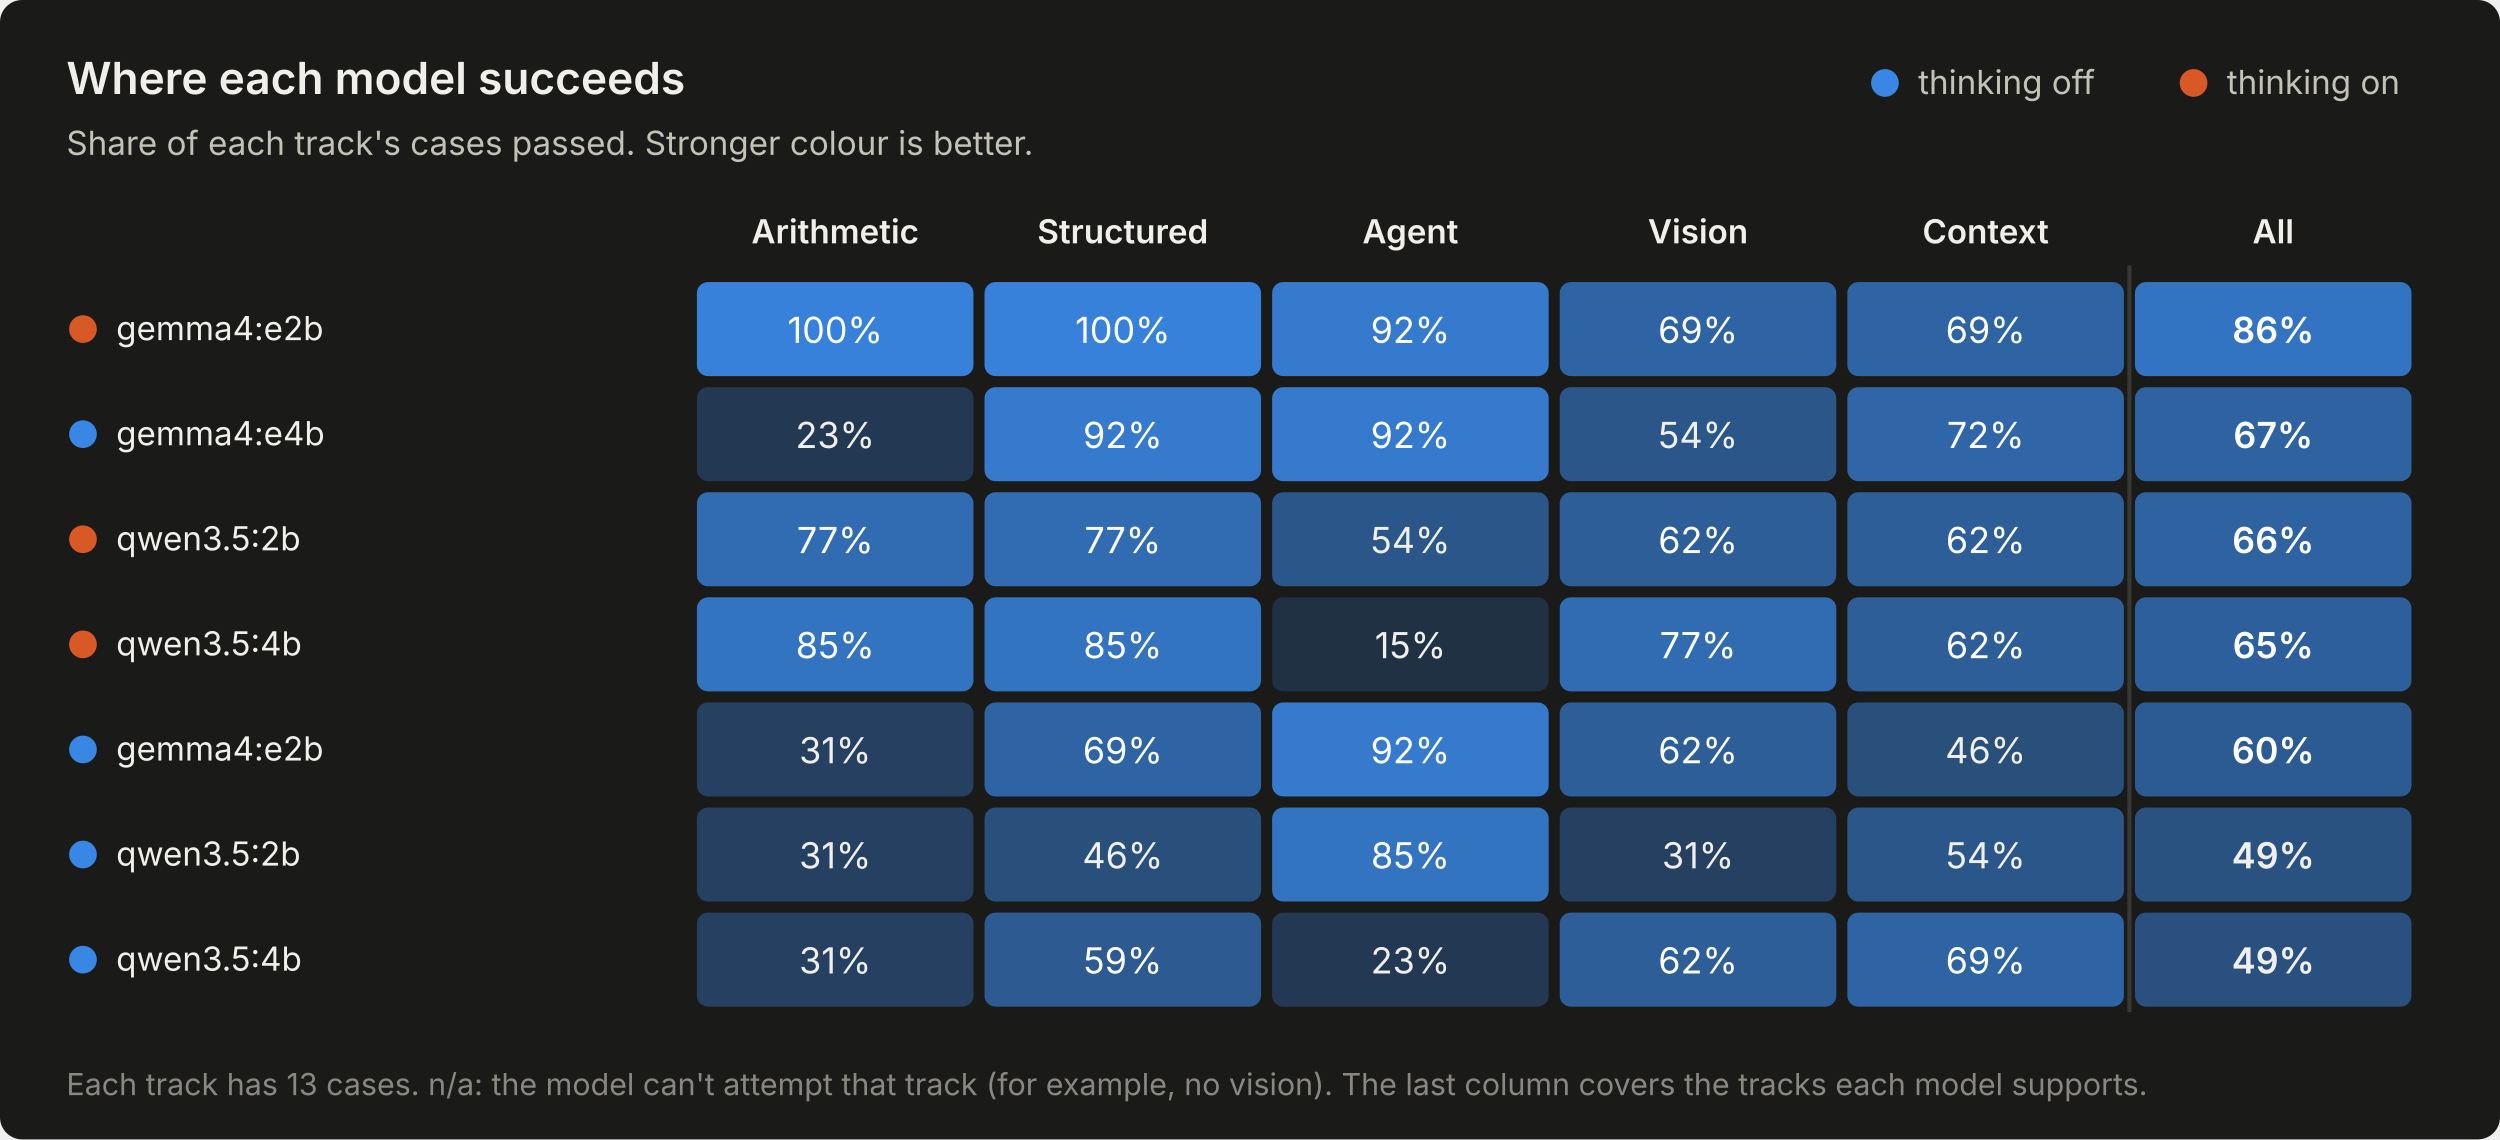
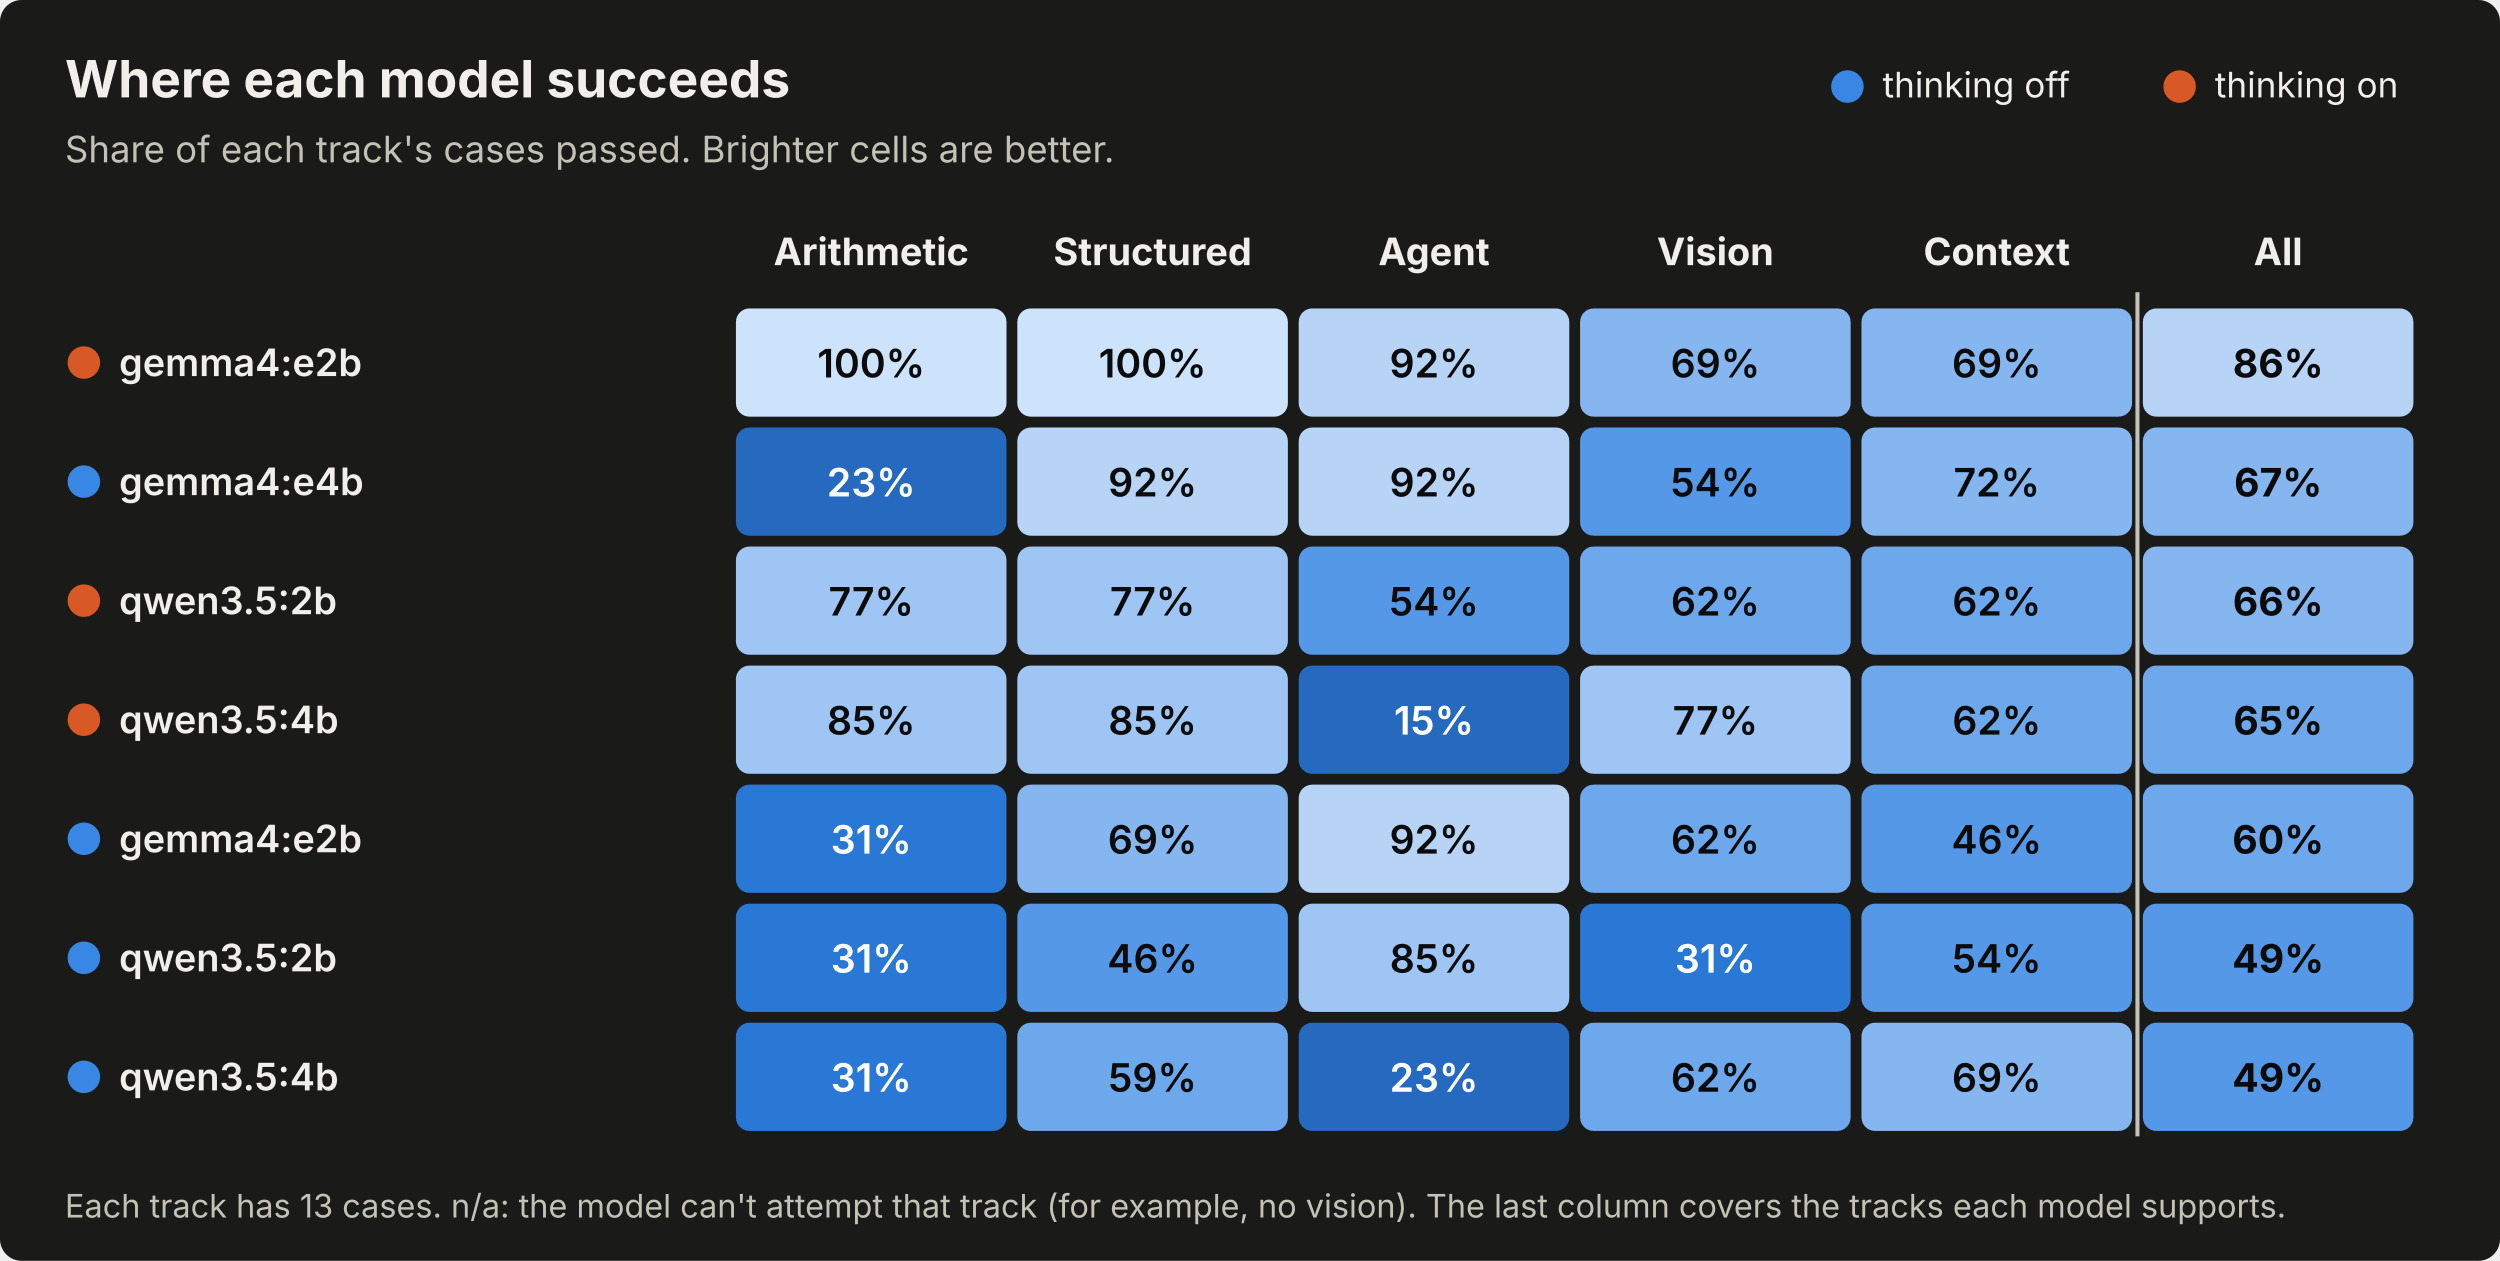
- <svg xmlns="http://www.w3.org/2000/svg" width="904" height="412" viewBox="0 0 904 412" role="img" aria-label="Where each model succeeds">
-   <rect width="904" height="412" rx="8" fill="#1a1a19" />
-   <text x="24.0" y="34.0" font-size="16" font-weight="600" text-anchor="start" fill="#f0efec" font-family="system-ui, -apple-system, Segoe UI, sans-serif">Where each model succeeds</text>
-   <text x="24.0" y="56.0" font-size="12" font-weight="normal" text-anchor="start" fill="#c3c2b7" font-family="system-ui, -apple-system, Segoe UI, sans-serif">Share of each track's cases passed. Stronger colour is better.</text>
-   <circle cx="681.6" cy="30.0" r="6" fill="#3987e5" stroke="#1a1a19" stroke-width="2" />
-   <text x="693.6" y="34.0" font-size="12" font-weight="normal" text-anchor="start" fill="#c3c2b7" font-family="system-ui, -apple-system, Segoe UI, sans-serif">thinking off</text>
-   <circle cx="793.2" cy="30.0" r="6" fill="#d95926" stroke="#1a1a19" stroke-width="2" />
-   <text x="805.2" y="34.0" font-size="12" font-weight="normal" text-anchor="start" fill="#c3c2b7" font-family="system-ui, -apple-system, Segoe UI, sans-serif">thinking on</text>
-   <text x="302.0" y="88.0" font-size="12" font-weight="600" text-anchor="middle" fill="#f0efec" font-family="system-ui, -apple-system, Segoe UI, sans-serif">Arithmetic</text>
-   <text x="406.0" y="88.0" font-size="12" font-weight="600" text-anchor="middle" fill="#f0efec" font-family="system-ui, -apple-system, Segoe UI, sans-serif">Structured</text>
-   <text x="510.0" y="88.0" font-size="12" font-weight="600" text-anchor="middle" fill="#f0efec" font-family="system-ui, -apple-system, Segoe UI, sans-serif">Agent</text>
-   <text x="614.0" y="88.0" font-size="12" font-weight="600" text-anchor="middle" fill="#f0efec" font-family="system-ui, -apple-system, Segoe UI, sans-serif">Vision</text>
-   <text x="718.0" y="88.0" font-size="12" font-weight="600" text-anchor="middle" fill="#f0efec" font-family="system-ui, -apple-system, Segoe UI, sans-serif">Context</text>
-   <text x="822.0" y="88.0" font-size="12" font-weight="600" text-anchor="middle" fill="#f0efec" font-family="system-ui, -apple-system, Segoe UI, sans-serif">All</text>
-   <circle cx="30.0" cy="119.0" r="6" fill="#d95926" stroke="#1a1a19" stroke-width="2" />
-   <text x="42.0" y="123.0" font-size="12" font-weight="normal" text-anchor="start" fill="#f0efec" font-family="system-ui, -apple-system, Segoe UI, sans-serif">gemma4:e2b</text>
-   <rect x="252" y="102" width="100" height="34" rx="4" fill="#3987e5" fill-opacity="0.95" />
-   <text x="302.0" y="124.0" font-size="13" font-weight="normal" text-anchor="middle" fill="#ffffff" font-family="system-ui, -apple-system, Segoe UI, sans-serif">100%</text>
-   <rect x="356" y="102" width="100" height="34" rx="4" fill="#3987e5" fill-opacity="0.95" />
-   <text x="406.0" y="124.0" font-size="13" font-weight="normal" text-anchor="middle" fill="#ffffff" font-family="system-ui, -apple-system, Segoe UI, sans-serif">100%</text>
-   <rect x="460" y="102" width="100" height="34" rx="4" fill="#3987e5" fill-opacity="0.88" />
-   <text x="510.0" y="124.0" font-size="13" font-weight="normal" text-anchor="middle" fill="#ffffff" font-family="system-ui, -apple-system, Segoe UI, sans-serif">92%</text>
-   <rect x="564" y="102" width="100" height="34" rx="4" fill="#3987e5" fill-opacity="0.68" />
-   <text x="614.0" y="124.0" font-size="13" font-weight="normal" text-anchor="middle" fill="#ffffff" font-family="system-ui, -apple-system, Segoe UI, sans-serif">69%</text>
-   <rect x="668" y="102" width="100" height="34" rx="4" fill="#3987e5" fill-opacity="0.68" />
-   <text x="718.0" y="124.0" font-size="13" font-weight="normal" text-anchor="middle" fill="#ffffff" font-family="system-ui, -apple-system, Segoe UI, sans-serif">69%</text>
-   <rect x="772" y="102" width="100" height="34" rx="4" fill="#3987e5" fill-opacity="0.83" />
-   <text x="822.0" y="124.0" font-size="13" font-weight="600" text-anchor="middle" fill="#ffffff" font-family="system-ui, -apple-system, Segoe UI, sans-serif">86%</text>
-   <circle cx="30.0" cy="157.0" r="6" fill="#3987e5" stroke="#1a1a19" stroke-width="2" />
-   <text x="42.0" y="161.0" font-size="12" font-weight="normal" text-anchor="start" fill="#f0efec" font-family="system-ui, -apple-system, Segoe UI, sans-serif">gemma4:e4b</text>
-   <rect x="252" y="140" width="100" height="34" rx="4" fill="#3987e5" fill-opacity="0.28" />
-   <text x="302.0" y="162.0" font-size="13" font-weight="normal" text-anchor="middle" fill="#f0efec" font-family="system-ui, -apple-system, Segoe UI, sans-serif">23%</text>
-   <rect x="356" y="140" width="100" height="34" rx="4" fill="#3987e5" fill-opacity="0.88" />
-   <text x="406.0" y="162.0" font-size="13" font-weight="normal" text-anchor="middle" fill="#ffffff" font-family="system-ui, -apple-system, Segoe UI, sans-serif">92%</text>
-   <rect x="460" y="140" width="100" height="34" rx="4" fill="#3987e5" fill-opacity="0.88" />
-   <text x="510.0" y="162.0" font-size="13" font-weight="normal" text-anchor="middle" fill="#ffffff" font-family="system-ui, -apple-system, Segoe UI, sans-serif">92%</text>
-   <rect x="564" y="140" width="100" height="34" rx="4" fill="#3987e5" fill-opacity="0.55" />
-   <text x="614.0" y="162.0" font-size="13" font-weight="normal" text-anchor="middle" fill="#f0efec" font-family="system-ui, -apple-system, Segoe UI, sans-serif">54%</text>
-   <rect x="668" y="140" width="100" height="34" rx="4" fill="#3987e5" fill-opacity="0.70" />
-   <text x="718.0" y="162.0" font-size="13" font-weight="normal" text-anchor="middle" fill="#ffffff" font-family="system-ui, -apple-system, Segoe UI, sans-serif">72%</text>
-   <rect x="772" y="140" width="100" height="34" rx="4" fill="#3987e5" fill-opacity="0.66" />
-   <text x="822.0" y="162.0" font-size="13" font-weight="600" text-anchor="middle" fill="#ffffff" font-family="system-ui, -apple-system, Segoe UI, sans-serif">67%</text>
-   <circle cx="30.0" cy="195.0" r="6" fill="#d95926" stroke="#1a1a19" stroke-width="2" />
-   <text x="42.0" y="199.0" font-size="12" font-weight="normal" text-anchor="start" fill="#f0efec" font-family="system-ui, -apple-system, Segoe UI, sans-serif">qwen3.5:2b</text>
-   <rect x="252" y="178" width="100" height="34" rx="4" fill="#3987e5" fill-opacity="0.75" />
-   <text x="302.0" y="200.0" font-size="13" font-weight="normal" text-anchor="middle" fill="#ffffff" font-family="system-ui, -apple-system, Segoe UI, sans-serif">77%</text>
-   <rect x="356" y="178" width="100" height="34" rx="4" fill="#3987e5" fill-opacity="0.75" />
-   <text x="406.0" y="200.0" font-size="13" font-weight="normal" text-anchor="middle" fill="#ffffff" font-family="system-ui, -apple-system, Segoe UI, sans-serif">77%</text>
-   <rect x="460" y="178" width="100" height="34" rx="4" fill="#3987e5" fill-opacity="0.55" />
-   <text x="510.0" y="200.0" font-size="13" font-weight="normal" text-anchor="middle" fill="#f0efec" font-family="system-ui, -apple-system, Segoe UI, sans-serif">54%</text>
-   <rect x="564" y="178" width="100" height="34" rx="4" fill="#3987e5" fill-opacity="0.62" />
-   <text x="614.0" y="200.0" font-size="13" font-weight="normal" text-anchor="middle" fill="#ffffff" font-family="system-ui, -apple-system, Segoe UI, sans-serif">62%</text>
-   <rect x="668" y="178" width="100" height="34" rx="4" fill="#3987e5" fill-opacity="0.62" />
-   <text x="718.0" y="200.0" font-size="13" font-weight="normal" text-anchor="middle" fill="#ffffff" font-family="system-ui, -apple-system, Segoe UI, sans-serif">62%</text>
-   <rect x="772" y="178" width="100" height="34" rx="4" fill="#3987e5" fill-opacity="0.66" />
-   <text x="822.0" y="200.0" font-size="13" font-weight="600" text-anchor="middle" fill="#ffffff" font-family="system-ui, -apple-system, Segoe UI, sans-serif">66%</text>
-   <circle cx="30.0" cy="233.0" r="6" fill="#d95926" stroke="#1a1a19" stroke-width="2" />
-   <text x="42.0" y="237.0" font-size="12" font-weight="normal" text-anchor="start" fill="#f0efec" font-family="system-ui, -apple-system, Segoe UI, sans-serif">qwen3.5:4b</text>
-   <rect x="252" y="216" width="100" height="34" rx="4" fill="#3987e5" fill-opacity="0.82" />
-   <text x="302.0" y="238.0" font-size="13" font-weight="normal" text-anchor="middle" fill="#ffffff" font-family="system-ui, -apple-system, Segoe UI, sans-serif">85%</text>
-   <rect x="356" y="216" width="100" height="34" rx="4" fill="#3987e5" fill-opacity="0.82" />
-   <text x="406.0" y="238.0" font-size="13" font-weight="normal" text-anchor="middle" fill="#ffffff" font-family="system-ui, -apple-system, Segoe UI, sans-serif">85%</text>
-   <rect x="460" y="216" width="100" height="34" rx="4" fill="#3987e5" fill-opacity="0.21" />
-   <text x="510.0" y="238.0" font-size="13" font-weight="normal" text-anchor="middle" fill="#f0efec" font-family="system-ui, -apple-system, Segoe UI, sans-serif">15%</text>
-   <rect x="564" y="216" width="100" height="34" rx="4" fill="#3987e5" fill-opacity="0.75" />
-   <text x="614.0" y="238.0" font-size="13" font-weight="normal" text-anchor="middle" fill="#ffffff" font-family="system-ui, -apple-system, Segoe UI, sans-serif">77%</text>
-   <rect x="668" y="216" width="100" height="34" rx="4" fill="#3987e5" fill-opacity="0.62" />
-   <text x="718.0" y="238.0" font-size="13" font-weight="normal" text-anchor="middle" fill="#ffffff" font-family="system-ui, -apple-system, Segoe UI, sans-serif">62%</text>
-   <rect x="772" y="216" width="100" height="34" rx="4" fill="#3987e5" fill-opacity="0.64" />
-   <text x="822.0" y="238.0" font-size="13" font-weight="600" text-anchor="middle" fill="#ffffff" font-family="system-ui, -apple-system, Segoe UI, sans-serif">65%</text>
-   <circle cx="30.0" cy="271.0" r="6" fill="#3987e5" stroke="#1a1a19" stroke-width="2" />
-   <text x="42.0" y="275.0" font-size="12" font-weight="normal" text-anchor="start" fill="#f0efec" font-family="system-ui, -apple-system, Segoe UI, sans-serif">gemma4:e2b</text>
-   <rect x="252" y="254" width="100" height="34" rx="4" fill="#3987e5" fill-opacity="0.35" />
-   <text x="302.0" y="276.0" font-size="13" font-weight="normal" text-anchor="middle" fill="#f0efec" font-family="system-ui, -apple-system, Segoe UI, sans-serif">31%</text>
-   <rect x="356" y="254" width="100" height="34" rx="4" fill="#3987e5" fill-opacity="0.68" />
-   <text x="406.0" y="276.0" font-size="13" font-weight="normal" text-anchor="middle" fill="#ffffff" font-family="system-ui, -apple-system, Segoe UI, sans-serif">69%</text>
-   <rect x="460" y="254" width="100" height="34" rx="4" fill="#3987e5" fill-opacity="0.88" />
-   <text x="510.0" y="276.0" font-size="13" font-weight="normal" text-anchor="middle" fill="#ffffff" font-family="system-ui, -apple-system, Segoe UI, sans-serif">92%</text>
-   <rect x="564" y="254" width="100" height="34" rx="4" fill="#3987e5" fill-opacity="0.62" />
-   <text x="614.0" y="276.0" font-size="13" font-weight="normal" text-anchor="middle" fill="#ffffff" font-family="system-ui, -apple-system, Segoe UI, sans-serif">62%</text>
-   <rect x="668" y="254" width="100" height="34" rx="4" fill="#3987e5" fill-opacity="0.48" />
-   <text x="718.0" y="276.0" font-size="13" font-weight="normal" text-anchor="middle" fill="#f0efec" font-family="system-ui, -apple-system, Segoe UI, sans-serif">46%</text>
-   <rect x="772" y="254" width="100" height="34" rx="4" fill="#3987e5" fill-opacity="0.60" />
-   <text x="822.0" y="276.0" font-size="13" font-weight="600" text-anchor="middle" fill="#ffffff" font-family="system-ui, -apple-system, Segoe UI, sans-serif">60%</text>
-   <circle cx="30.0" cy="309.0" r="6" fill="#3987e5" stroke="#1a1a19" stroke-width="2" />
-   <text x="42.0" y="313.0" font-size="12" font-weight="normal" text-anchor="start" fill="#f0efec" font-family="system-ui, -apple-system, Segoe UI, sans-serif">qwen3.5:2b</text>
-   <rect x="252" y="292" width="100" height="34" rx="4" fill="#3987e5" fill-opacity="0.35" />
-   <text x="302.0" y="314.0" font-size="13" font-weight="normal" text-anchor="middle" fill="#f0efec" font-family="system-ui, -apple-system, Segoe UI, sans-serif">31%</text>
-   <rect x="356" y="292" width="100" height="34" rx="4" fill="#3987e5" fill-opacity="0.48" />
-   <text x="406.0" y="314.0" font-size="13" font-weight="normal" text-anchor="middle" fill="#f0efec" font-family="system-ui, -apple-system, Segoe UI, sans-serif">46%</text>
-   <rect x="460" y="292" width="100" height="34" rx="4" fill="#3987e5" fill-opacity="0.82" />
-   <text x="510.0" y="314.0" font-size="13" font-weight="normal" text-anchor="middle" fill="#ffffff" font-family="system-ui, -apple-system, Segoe UI, sans-serif">85%</text>
-   <rect x="564" y="292" width="100" height="34" rx="4" fill="#3987e5" fill-opacity="0.35" />
-   <text x="614.0" y="314.0" font-size="13" font-weight="normal" text-anchor="middle" fill="#f0efec" font-family="system-ui, -apple-system, Segoe UI, sans-serif">31%</text>
-   <rect x="668" y="292" width="100" height="34" rx="4" fill="#3987e5" fill-opacity="0.55" />
-   <text x="718.0" y="314.0" font-size="13" font-weight="normal" text-anchor="middle" fill="#f0efec" font-family="system-ui, -apple-system, Segoe UI, sans-serif">54%</text>
-   <rect x="772" y="292" width="100" height="34" rx="4" fill="#3987e5" fill-opacity="0.51" />
-   <text x="822.0" y="314.0" font-size="13" font-weight="600" text-anchor="middle" fill="#f0efec" font-family="system-ui, -apple-system, Segoe UI, sans-serif">49%</text>
-   <circle cx="30.0" cy="347.0" r="6" fill="#3987e5" stroke="#1a1a19" stroke-width="2" />
-   <text x="42.0" y="351.0" font-size="12" font-weight="normal" text-anchor="start" fill="#f0efec" font-family="system-ui, -apple-system, Segoe UI, sans-serif">qwen3.5:4b</text>
-   <rect x="252" y="330" width="100" height="34" rx="4" fill="#3987e5" fill-opacity="0.35" />
-   <text x="302.0" y="352.0" font-size="13" font-weight="normal" text-anchor="middle" fill="#f0efec" font-family="system-ui, -apple-system, Segoe UI, sans-serif">31%</text>
-   <rect x="356" y="330" width="100" height="34" rx="4" fill="#3987e5" fill-opacity="0.59" />
-   <text x="406.0" y="352.0" font-size="13" font-weight="normal" text-anchor="middle" fill="#ffffff" font-family="system-ui, -apple-system, Segoe UI, sans-serif">59%</text>
-   <rect x="460" y="330" width="100" height="34" rx="4" fill="#3987e5" fill-opacity="0.28" />
-   <text x="510.0" y="352.0" font-size="13" font-weight="normal" text-anchor="middle" fill="#f0efec" font-family="system-ui, -apple-system, Segoe UI, sans-serif">23%</text>
-   <rect x="564" y="330" width="100" height="34" rx="4" fill="#3987e5" fill-opacity="0.62" />
-   <text x="614.0" y="352.0" font-size="13" font-weight="normal" text-anchor="middle" fill="#ffffff" font-family="system-ui, -apple-system, Segoe UI, sans-serif">62%</text>
-   <rect x="668" y="330" width="100" height="34" rx="4" fill="#3987e5" fill-opacity="0.68" />
-   <text x="718.0" y="352.0" font-size="13" font-weight="normal" text-anchor="middle" fill="#ffffff" font-family="system-ui, -apple-system, Segoe UI, sans-serif">69%</text>
-   <rect x="772" y="330" width="100" height="34" rx="4" fill="#3987e5" fill-opacity="0.50" />
-   <text x="822.0" y="352.0" font-size="13" font-weight="600" text-anchor="middle" fill="#f0efec" font-family="system-ui, -apple-system, Segoe UI, sans-serif">49%</text>
-   <line x1="770.0" y1="96.0" x2="770.0" y2="366.0" stroke="#383835" stroke-width="1.5" />
-   <text x="24.0" y="396.0" font-size="11" font-weight="normal" text-anchor="start" fill="#898781" font-family="system-ui, -apple-system, Segoe UI, sans-serif">Each track has 13 cases. n/a: the model can't attempt that track (for example, no vision). The last column covers the tracks each model supports.</text>
+ <svg xmlns="http://www.w3.org/2000/svg" width="924" height="466" viewBox="0 0 924 466" role="img" aria-label="Where each model succeeds">
+   <rect width="924" height="466" rx="8" fill="#1a1a19" />
+   <text x="24.0" y="36.0" font-size="19" font-weight="700" text-anchor="start" fill="#f0efec" font-family="system-ui, -apple-system, Segoe UI, sans-serif">Where each model succeeds</text>
+   <text x="24.0" y="60.0" font-size="13.5" font-weight="normal" text-anchor="start" fill="#c3c2b7" font-family="system-ui, -apple-system, Segoe UI, sans-serif">Share of each track's cases passed. Brighter cells are better.</text>
+   <circle cx="682.8" cy="32.0" r="7" fill="#3987e5" stroke="#1a1a19" stroke-width="2" />
+   <text x="695.8" y="36.0" font-size="13" font-weight="normal" text-anchor="start" fill="#f0efec" font-family="system-ui, -apple-system, Segoe UI, sans-serif">thinking off</text>
+   <circle cx="805.6" cy="32.0" r="7" fill="#d95926" stroke="#1a1a19" stroke-width="2" />
+   <text x="818.6" y="36.0" font-size="13" font-weight="normal" text-anchor="start" fill="#f0efec" font-family="system-ui, -apple-system, Segoe UI, sans-serif">thinking on</text>
+   <text x="322.0" y="98.0" font-size="14" font-weight="700" text-anchor="middle" fill="#f0efec" font-family="system-ui, -apple-system, Segoe UI, sans-serif">Arithmetic</text>
+   <text x="426.0" y="98.0" font-size="14" font-weight="700" text-anchor="middle" fill="#f0efec" font-family="system-ui, -apple-system, Segoe UI, sans-serif">Structured</text>
+   <text x="530.0" y="98.0" font-size="14" font-weight="700" text-anchor="middle" fill="#f0efec" font-family="system-ui, -apple-system, Segoe UI, sans-serif">Agent</text>
+   <text x="634.0" y="98.0" font-size="14" font-weight="700" text-anchor="middle" fill="#f0efec" font-family="system-ui, -apple-system, Segoe UI, sans-serif">Vision</text>
+   <text x="738.0" y="98.0" font-size="14" font-weight="700" text-anchor="middle" fill="#f0efec" font-family="system-ui, -apple-system, Segoe UI, sans-serif">Context</text>
+   <text x="842.0" y="98.0" font-size="14" font-weight="700" text-anchor="middle" fill="#f0efec" font-family="system-ui, -apple-system, Segoe UI, sans-serif">All</text>
+   <circle cx="31.0" cy="134.0" r="7" fill="#d95926" stroke="#1a1a19" stroke-width="2" />
+   <text x="44.0" y="139.0" font-size="14" font-weight="600" text-anchor="start" fill="#f0efec" font-family="system-ui, -apple-system, Segoe UI, sans-serif">gemma4:e2b</text>
+   <rect x="272" y="114" width="100" height="40" rx="5" fill="#cde2fb" />
+   <text x="322.0" y="139.5" font-size="14.5" font-weight="600" text-anchor="middle" fill="#0b0b0b" font-family="system-ui, -apple-system, Segoe UI, sans-serif">100%</text>
+   <rect x="376" y="114" width="100" height="40" rx="5" fill="#cde2fb" />
+   <text x="426.0" y="139.5" font-size="14.5" font-weight="600" text-anchor="middle" fill="#0b0b0b" font-family="system-ui, -apple-system, Segoe UI, sans-serif">100%</text>
+   <rect x="480" y="114" width="100" height="40" rx="5" fill="#b7d3f6" />
+   <text x="530.0" y="139.5" font-size="14.5" font-weight="600" text-anchor="middle" fill="#0b0b0b" font-family="system-ui, -apple-system, Segoe UI, sans-serif">92%</text>
+   <rect x="584" y="114" width="100" height="40" rx="5" fill="#86b6ef" />
+   <text x="634.0" y="139.5" font-size="14.5" font-weight="600" text-anchor="middle" fill="#0b0b0b" font-family="system-ui, -apple-system, Segoe UI, sans-serif">69%</text>
+   <rect x="688" y="114" width="100" height="40" rx="5" fill="#86b6ef" />
+   <text x="738.0" y="139.5" font-size="14.5" font-weight="600" text-anchor="middle" fill="#0b0b0b" font-family="system-ui, -apple-system, Segoe UI, sans-serif">69%</text>
+   <rect x="792" y="114" width="100" height="40" rx="5" fill="#b7d3f6" />
+   <text x="842.0" y="139.5" font-size="14.5" font-weight="700" text-anchor="middle" fill="#0b0b0b" font-family="system-ui, -apple-system, Segoe UI, sans-serif">86%</text>
+   <circle cx="31.0" cy="178.0" r="7" fill="#3987e5" stroke="#1a1a19" stroke-width="2" />
+   <text x="44.0" y="183.0" font-size="14" font-weight="600" text-anchor="start" fill="#f0efec" font-family="system-ui, -apple-system, Segoe UI, sans-serif">gemma4:e4b</text>
+   <rect x="272" y="158" width="100" height="40" rx="5" fill="#256abf" />
+   <text x="322.0" y="183.5" font-size="14.5" font-weight="600" text-anchor="middle" fill="#ffffff" font-family="system-ui, -apple-system, Segoe UI, sans-serif">23%</text>
+   <rect x="376" y="158" width="100" height="40" rx="5" fill="#b7d3f6" />
+   <text x="426.0" y="183.5" font-size="14.5" font-weight="600" text-anchor="middle" fill="#0b0b0b" font-family="system-ui, -apple-system, Segoe UI, sans-serif">92%</text>
+   <rect x="480" y="158" width="100" height="40" rx="5" fill="#b7d3f6" />
+   <text x="530.0" y="183.5" font-size="14.5" font-weight="600" text-anchor="middle" fill="#0b0b0b" font-family="system-ui, -apple-system, Segoe UI, sans-serif">92%</text>
+   <rect x="584" y="158" width="100" height="40" rx="5" fill="#5598e7" />
+   <text x="634.0" y="183.5" font-size="14.5" font-weight="600" text-anchor="middle" fill="#0b0b0b" font-family="system-ui, -apple-system, Segoe UI, sans-serif">54%</text>
+   <rect x="688" y="158" width="100" height="40" rx="5" fill="#86b6ef" />
+   <text x="738.0" y="183.5" font-size="14.5" font-weight="600" text-anchor="middle" fill="#0b0b0b" font-family="system-ui, -apple-system, Segoe UI, sans-serif">72%</text>
+   <rect x="792" y="158" width="100" height="40" rx="5" fill="#86b6ef" />
+   <text x="842.0" y="183.5" font-size="14.5" font-weight="700" text-anchor="middle" fill="#0b0b0b" font-family="system-ui, -apple-system, Segoe UI, sans-serif">67%</text>
+   <circle cx="31.0" cy="222.0" r="7" fill="#d95926" stroke="#1a1a19" stroke-width="2" />
+   <text x="44.0" y="227.0" font-size="14" font-weight="600" text-anchor="start" fill="#f0efec" font-family="system-ui, -apple-system, Segoe UI, sans-serif">qwen3.5:2b</text>
+   <rect x="272" y="202" width="100" height="40" rx="5" fill="#9ec5f4" />
+   <text x="322.0" y="227.5" font-size="14.5" font-weight="600" text-anchor="middle" fill="#0b0b0b" font-family="system-ui, -apple-system, Segoe UI, sans-serif">77%</text>
+   <rect x="376" y="202" width="100" height="40" rx="5" fill="#9ec5f4" />
+   <text x="426.0" y="227.5" font-size="14.5" font-weight="600" text-anchor="middle" fill="#0b0b0b" font-family="system-ui, -apple-system, Segoe UI, sans-serif">77%</text>
+   <rect x="480" y="202" width="100" height="40" rx="5" fill="#5598e7" />
+   <text x="530.0" y="227.5" font-size="14.5" font-weight="600" text-anchor="middle" fill="#0b0b0b" font-family="system-ui, -apple-system, Segoe UI, sans-serif">54%</text>
+   <rect x="584" y="202" width="100" height="40" rx="5" fill="#6da7ec" />
+   <text x="634.0" y="227.5" font-size="14.5" font-weight="600" text-anchor="middle" fill="#0b0b0b" font-family="system-ui, -apple-system, Segoe UI, sans-serif">62%</text>
+   <rect x="688" y="202" width="100" height="40" rx="5" fill="#6da7ec" />
+   <text x="738.0" y="227.5" font-size="14.5" font-weight="600" text-anchor="middle" fill="#0b0b0b" font-family="system-ui, -apple-system, Segoe UI, sans-serif">62%</text>
+   <rect x="792" y="202" width="100" height="40" rx="5" fill="#86b6ef" />
+   <text x="842.0" y="227.5" font-size="14.5" font-weight="700" text-anchor="middle" fill="#0b0b0b" font-family="system-ui, -apple-system, Segoe UI, sans-serif">66%</text>
+   <circle cx="31.0" cy="266.0" r="7" fill="#d95926" stroke="#1a1a19" stroke-width="2" />
+   <text x="44.0" y="271.0" font-size="14" font-weight="600" text-anchor="start" fill="#f0efec" font-family="system-ui, -apple-system, Segoe UI, sans-serif">qwen3.5:4b</text>
+   <rect x="272" y="246" width="100" height="40" rx="5" fill="#9ec5f4" />
+   <text x="322.0" y="271.5" font-size="14.5" font-weight="600" text-anchor="middle" fill="#0b0b0b" font-family="system-ui, -apple-system, Segoe UI, sans-serif">85%</text>
+   <rect x="376" y="246" width="100" height="40" rx="5" fill="#9ec5f4" />
+   <text x="426.0" y="271.5" font-size="14.5" font-weight="600" text-anchor="middle" fill="#0b0b0b" font-family="system-ui, -apple-system, Segoe UI, sans-serif">85%</text>
+   <rect x="480" y="246" width="100" height="40" rx="5" fill="#256abf" />
+   <text x="530.0" y="271.5" font-size="14.5" font-weight="600" text-anchor="middle" fill="#ffffff" font-family="system-ui, -apple-system, Segoe UI, sans-serif">15%</text>
+   <rect x="584" y="246" width="100" height="40" rx="5" fill="#9ec5f4" />
+   <text x="634.0" y="271.5" font-size="14.5" font-weight="600" text-anchor="middle" fill="#0b0b0b" font-family="system-ui, -apple-system, Segoe UI, sans-serif">77%</text>
+   <rect x="688" y="246" width="100" height="40" rx="5" fill="#6da7ec" />
+   <text x="738.0" y="271.5" font-size="14.5" font-weight="600" text-anchor="middle" fill="#0b0b0b" font-family="system-ui, -apple-system, Segoe UI, sans-serif">62%</text>
+   <rect x="792" y="246" width="100" height="40" rx="5" fill="#6da7ec" />
+   <text x="842.0" y="271.5" font-size="14.5" font-weight="700" text-anchor="middle" fill="#0b0b0b" font-family="system-ui, -apple-system, Segoe UI, sans-serif">65%</text>
+   <circle cx="31.0" cy="310.0" r="7" fill="#3987e5" stroke="#1a1a19" stroke-width="2" />
+   <text x="44.0" y="315.0" font-size="14" font-weight="600" text-anchor="start" fill="#f0efec" font-family="system-ui, -apple-system, Segoe UI, sans-serif">gemma4:e2b</text>
+   <rect x="272" y="290" width="100" height="40" rx="5" fill="#2a78d6" />
+   <text x="322.0" y="315.5" font-size="14.5" font-weight="600" text-anchor="middle" fill="#ffffff" font-family="system-ui, -apple-system, Segoe UI, sans-serif">31%</text>
+   <rect x="376" y="290" width="100" height="40" rx="5" fill="#86b6ef" />
+   <text x="426.0" y="315.5" font-size="14.5" font-weight="600" text-anchor="middle" fill="#0b0b0b" font-family="system-ui, -apple-system, Segoe UI, sans-serif">69%</text>
+   <rect x="480" y="290" width="100" height="40" rx="5" fill="#b7d3f6" />
+   <text x="530.0" y="315.5" font-size="14.5" font-weight="600" text-anchor="middle" fill="#0b0b0b" font-family="system-ui, -apple-system, Segoe UI, sans-serif">92%</text>
+   <rect x="584" y="290" width="100" height="40" rx="5" fill="#6da7ec" />
+   <text x="634.0" y="315.5" font-size="14.5" font-weight="600" text-anchor="middle" fill="#0b0b0b" font-family="system-ui, -apple-system, Segoe UI, sans-serif">62%</text>
+   <rect x="688" y="290" width="100" height="40" rx="5" fill="#5598e7" />
+   <text x="738.0" y="315.5" font-size="14.5" font-weight="600" text-anchor="middle" fill="#0b0b0b" font-family="system-ui, -apple-system, Segoe UI, sans-serif">46%</text>
+   <rect x="792" y="290" width="100" height="40" rx="5" fill="#6da7ec" />
+   <text x="842.0" y="315.5" font-size="14.5" font-weight="700" text-anchor="middle" fill="#0b0b0b" font-family="system-ui, -apple-system, Segoe UI, sans-serif">60%</text>
+   <circle cx="31.0" cy="354.0" r="7" fill="#3987e5" stroke="#1a1a19" stroke-width="2" />
+   <text x="44.0" y="359.0" font-size="14" font-weight="600" text-anchor="start" fill="#f0efec" font-family="system-ui, -apple-system, Segoe UI, sans-serif">qwen3.5:2b</text>
+   <rect x="272" y="334" width="100" height="40" rx="5" fill="#2a78d6" />
+   <text x="322.0" y="359.5" font-size="14.5" font-weight="600" text-anchor="middle" fill="#ffffff" font-family="system-ui, -apple-system, Segoe UI, sans-serif">31%</text>
+   <rect x="376" y="334" width="100" height="40" rx="5" fill="#5598e7" />
+   <text x="426.0" y="359.5" font-size="14.5" font-weight="600" text-anchor="middle" fill="#0b0b0b" font-family="system-ui, -apple-system, Segoe UI, sans-serif">46%</text>
+   <rect x="480" y="334" width="100" height="40" rx="5" fill="#9ec5f4" />
+   <text x="530.0" y="359.5" font-size="14.5" font-weight="600" text-anchor="middle" fill="#0b0b0b" font-family="system-ui, -apple-system, Segoe UI, sans-serif">85%</text>
+   <rect x="584" y="334" width="100" height="40" rx="5" fill="#2a78d6" />
+   <text x="634.0" y="359.5" font-size="14.5" font-weight="600" text-anchor="middle" fill="#ffffff" font-family="system-ui, -apple-system, Segoe UI, sans-serif">31%</text>
+   <rect x="688" y="334" width="100" height="40" rx="5" fill="#5598e7" />
+   <text x="738.0" y="359.5" font-size="14.5" font-weight="600" text-anchor="middle" fill="#0b0b0b" font-family="system-ui, -apple-system, Segoe UI, sans-serif">54%</text>
+   <rect x="792" y="334" width="100" height="40" rx="5" fill="#5598e7" />
+   <text x="842.0" y="359.5" font-size="14.5" font-weight="700" text-anchor="middle" fill="#0b0b0b" font-family="system-ui, -apple-system, Segoe UI, sans-serif">49%</text>
+   <circle cx="31.0" cy="398.0" r="7" fill="#3987e5" stroke="#1a1a19" stroke-width="2" />
+   <text x="44.0" y="403.0" font-size="14" font-weight="600" text-anchor="start" fill="#f0efec" font-family="system-ui, -apple-system, Segoe UI, sans-serif">qwen3.5:4b</text>
+   <rect x="272" y="378" width="100" height="40" rx="5" fill="#2a78d6" />
+   <text x="322.0" y="403.5" font-size="14.5" font-weight="600" text-anchor="middle" fill="#ffffff" font-family="system-ui, -apple-system, Segoe UI, sans-serif">31%</text>
+   <rect x="376" y="378" width="100" height="40" rx="5" fill="#6da7ec" />
+   <text x="426.0" y="403.5" font-size="14.5" font-weight="600" text-anchor="middle" fill="#0b0b0b" font-family="system-ui, -apple-system, Segoe UI, sans-serif">59%</text>
+   <rect x="480" y="378" width="100" height="40" rx="5" fill="#256abf" />
+   <text x="530.0" y="403.5" font-size="14.5" font-weight="600" text-anchor="middle" fill="#ffffff" font-family="system-ui, -apple-system, Segoe UI, sans-serif">23%</text>
+   <rect x="584" y="378" width="100" height="40" rx="5" fill="#6da7ec" />
+   <text x="634.0" y="403.5" font-size="14.5" font-weight="600" text-anchor="middle" fill="#0b0b0b" font-family="system-ui, -apple-system, Segoe UI, sans-serif">62%</text>
+   <rect x="688" y="378" width="100" height="40" rx="5" fill="#86b6ef" />
+   <text x="738.0" y="403.5" font-size="14.5" font-weight="600" text-anchor="middle" fill="#0b0b0b" font-family="system-ui, -apple-system, Segoe UI, sans-serif">69%</text>
+   <rect x="792" y="378" width="100" height="40" rx="5" fill="#5598e7" />
+   <text x="842.0" y="403.5" font-size="14.5" font-weight="700" text-anchor="middle" fill="#0b0b0b" font-family="system-ui, -apple-system, Segoe UI, sans-serif">49%</text>
+   <line x1="790.0" y1="108.0" x2="790.0" y2="420.0" stroke="#c3c2b7" stroke-width="1.5" />
+   <text x="24.0" y="450.0" font-size="12" font-weight="normal" text-anchor="start" fill="#c3c2b7" font-family="system-ui, -apple-system, Segoe UI, sans-serif">Each track has 13 cases. n/a: the model can't attempt that track (for example, no vision). The last column covers the tracks each model supports.</text>
</svg>
